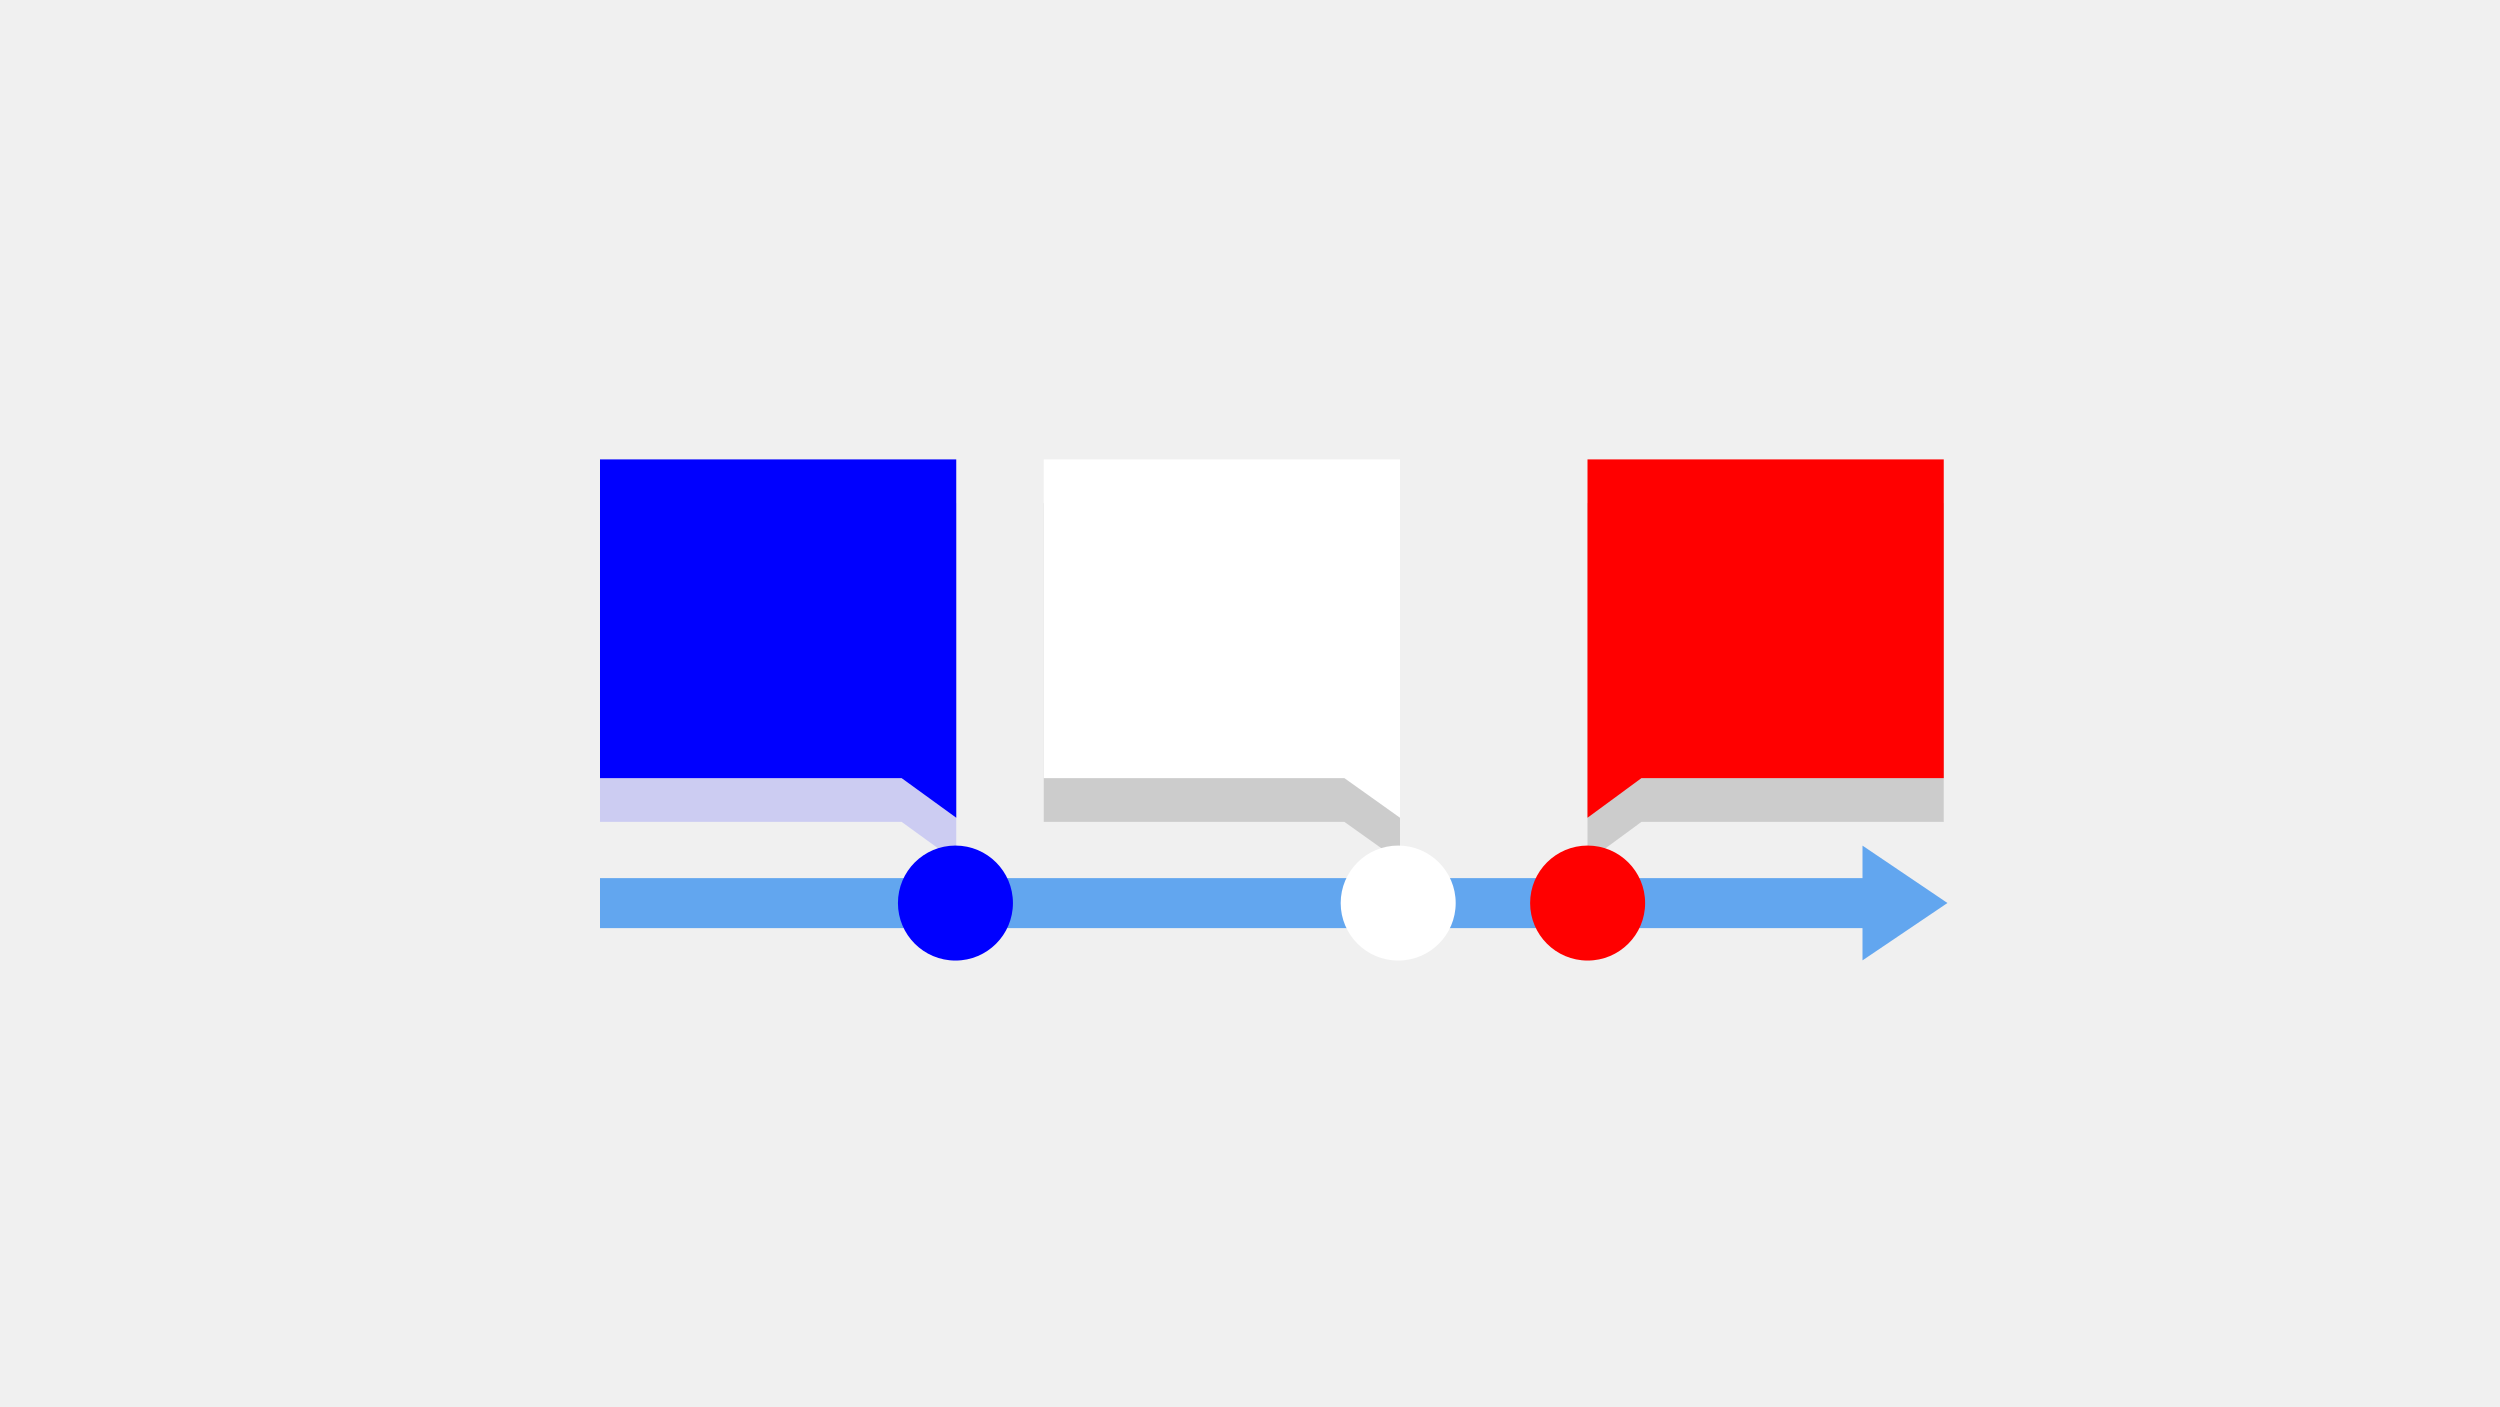
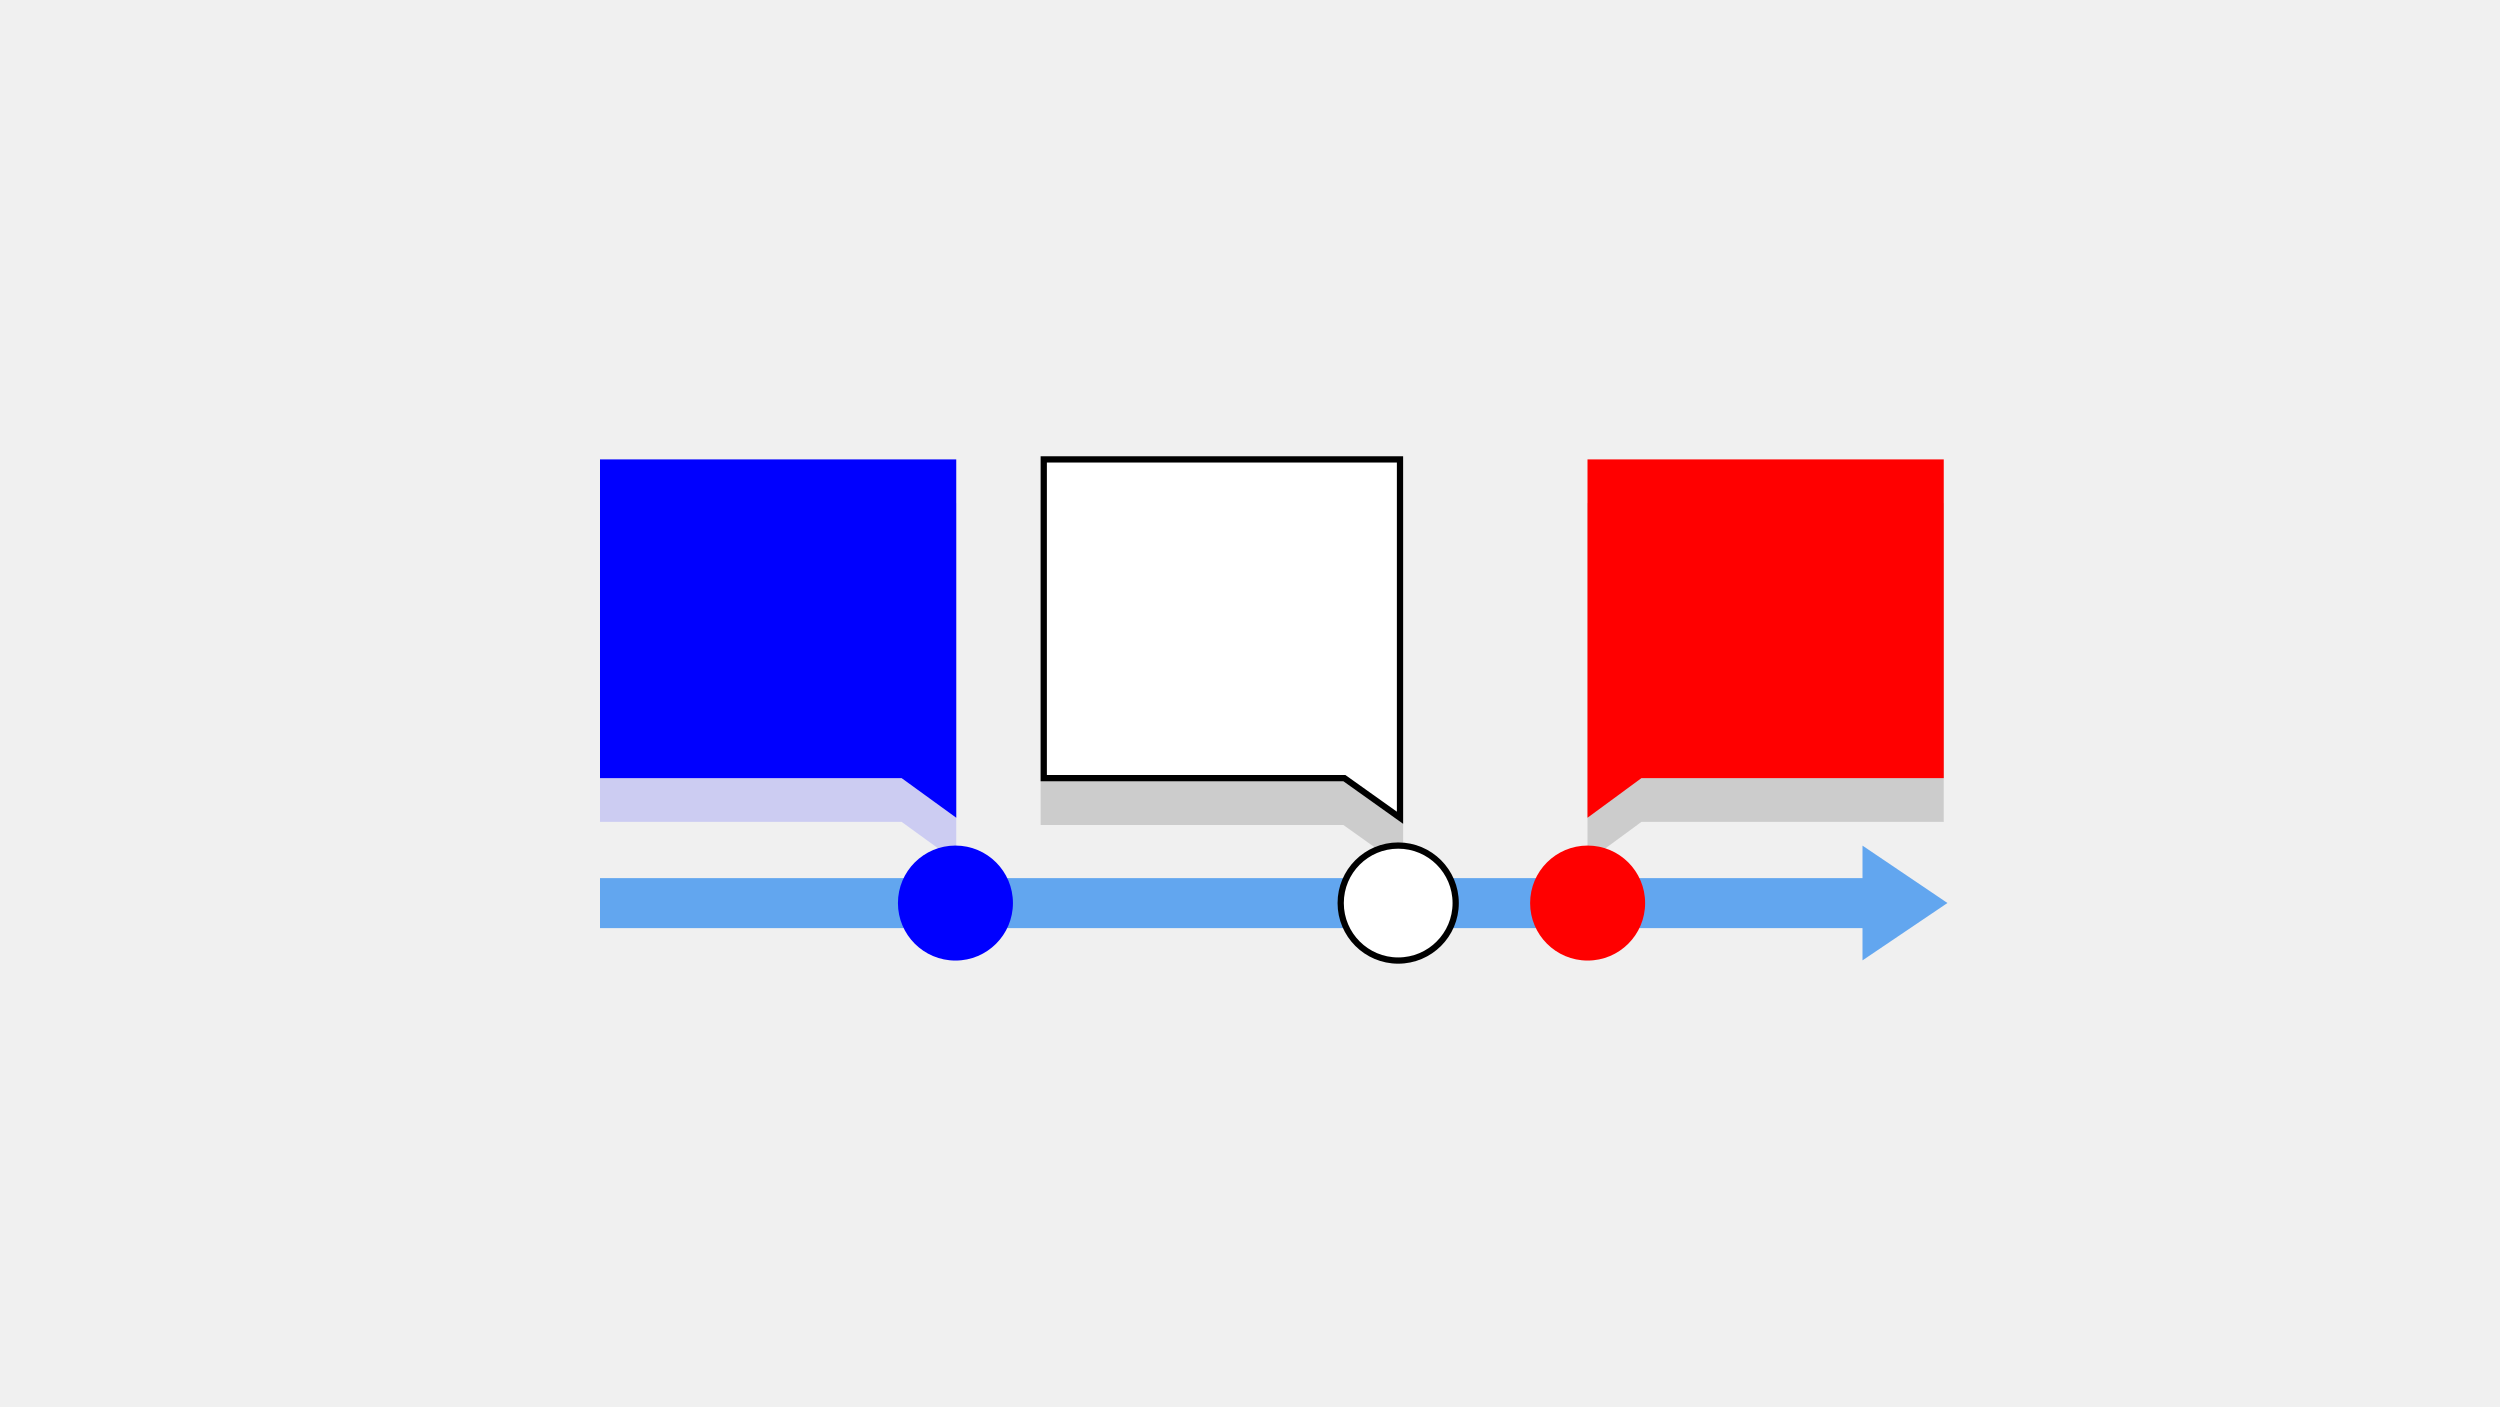
<svg xmlns="http://www.w3.org/2000/svg" viewBox="0 0 400 225" version="1.1" id="svg102">
  <defs id="defs56">
    <style id="style54">
      .cls-1 {
        isolation: isolate;
      }

      .cls-2 {
        fill: #62a6ef;
      }

      .cls-3 {
        opacity: 0.15;
        mix-blend-mode: multiply;
      }

      .cls-4 {
        fill: #36c670;
      }

      .cls-5 {
        fill: #d85d6f;
      }

      .cls-6 {
        fill: #f4c84d;
      }

      .cls-7 {
        fill: none;
      }
    </style>
  </defs>
  <g class="cls-1" id="g100">
    <g id="timeline">
-       <g id="g94">
-         <rect class="cls-2" x="96" y="140.5" width="205" height="8" id="rect60" />
-         <g id="g68" style="fill:#0000ff">
-           <g class="cls-3" id="g64" style="fill:#0000ff">
-             <polygon points="144.26,131.5 153,137.84 153,131.06 153,123.09 153,80.5 96,80.5 96,131.5 " id="polygon62" style="fill:#0000ff" />
-           </g>
-           <polygon class="cls-4" points="144.26,124.5 153,130.84 153,124.06 153,116.09 153,73.5 96,73.5 96,124.5 " id="polygon66" style="fill:#0000ff" />
+       <rect class="cls-2" x="96" y="140.5" width="205" height="8" id="rect60" />
+       <g id="g68" style="fill:#0000ff">
+         <g class="cls-3" id="g64" style="fill:#0000ff">
+           <polygon points="153,131.06 153,123.09 153,80.5 96,80.5 96,131.5 144.26,131.5 153,137.84 " id="polygon62" style="fill:#0000ff" />
        </g>
-         <g id="g76">
-           <g class="cls-3" id="g72">
-             <polygon points="215.1,131.5 224,137.84 224,131.06 224,123.09 224,80.5 167,80.5 167,131.5 " id="polygon70" />
-           </g>
-           <polygon class="cls-5" points="215.1,124.5 224,130.84 224,124.06 224,116.09 224,73.5 167,73.5 167,124.5 " id="polygon74" style="fill:#ffffff" />
+         <polygon class="cls-4" points="153,124.06 153,116.09 153,73.5 96,73.5 96,124.5 144.26,124.5 153,130.84 " id="polygon66" style="fill:#0000ff" />
+       </g>
+       <g id="g76" style="stroke:#000000;stroke-opacity:1">
+         <g class="cls-3" id="g72" style="stroke:#000000;stroke-opacity:1">
+           <polygon points="224,131.06 224,123.09 224,80.5 167,80.5 167,131.5 215.1,131.5 224,137.84 " id="polygon70" style="stroke:#000000;stroke-opacity:1" />
        </g>
-         <g id="g84">
-           <g class="cls-3" id="g80">
-             <polygon points="262.63,131.5 254,137.84 254,131.06 254,123.09 254,80.5 311,80.5 311,131.5 " id="polygon78" />
-           </g>
-           <polygon class="cls-6" points="262.63,124.5 254,130.84 254,124.06 254,116.09 254,73.5 311,73.5 311,124.5 " id="polygon82" style="fill:#ff0000" />
+         <polygon class="cls-5" points="224,124.06 224,116.09 224,73.5 167,73.5 167,124.5 215.1,124.5 224,130.84 " id="polygon74" style="fill:#ffffff;stroke:#000000;stroke-opacity:1" />
+       </g>
+       <g id="g84">
+         <g class="cls-3" id="g80">
+           <polygon points="254,131.06 254,123.09 254,80.5 311,80.5 311,131.5 262.63,131.5 254,137.84 " id="polygon78" />
        </g>
-         <circle class="cls-4" cx="152.87" cy="144.49" r="9.2" id="circle86" style="fill:#0000ff" />
-         <circle class="cls-5" cx="223.71" cy="144.49" r="9.2" id="circle88" style="fill:#ffffff" />
-         <circle class="cls-6" cx="254.02" cy="144.49" r="9.2" id="circle90" style="fill:#ff0000" />
-         <polygon class="cls-2" points="298,153.66 298,135.3 311.59,144.48 " id="polygon92" />
+         <polygon class="cls-6" points="254,124.06 254,116.09 254,73.5 311,73.5 311,124.5 262.63,124.5 254,130.84 " id="polygon82" style="fill:#ff0000" />
      </g>
+       <circle class="cls-4" cx="152.87" cy="144.49" r="9.2" id="circle86" style="fill:#0000ff" />
+       <circle class="cls-5" cx="223.71" cy="144.49" r="9.2" id="circle88" style="fill:#ffffff;stroke:#000000;stroke-opacity:1" />
+       <circle class="cls-6" cx="254.02" cy="144.49" r="9.2" id="circle90" style="fill:#ff0000" />
+       <polygon class="cls-2" points="311.59,144.48 298,153.66 298,135.3 " id="polygon92" />
      <rect class="cls-7" width="400" height="225" id="rect96" x="0" y="0" />
    </g>
  </g>
</svg>
